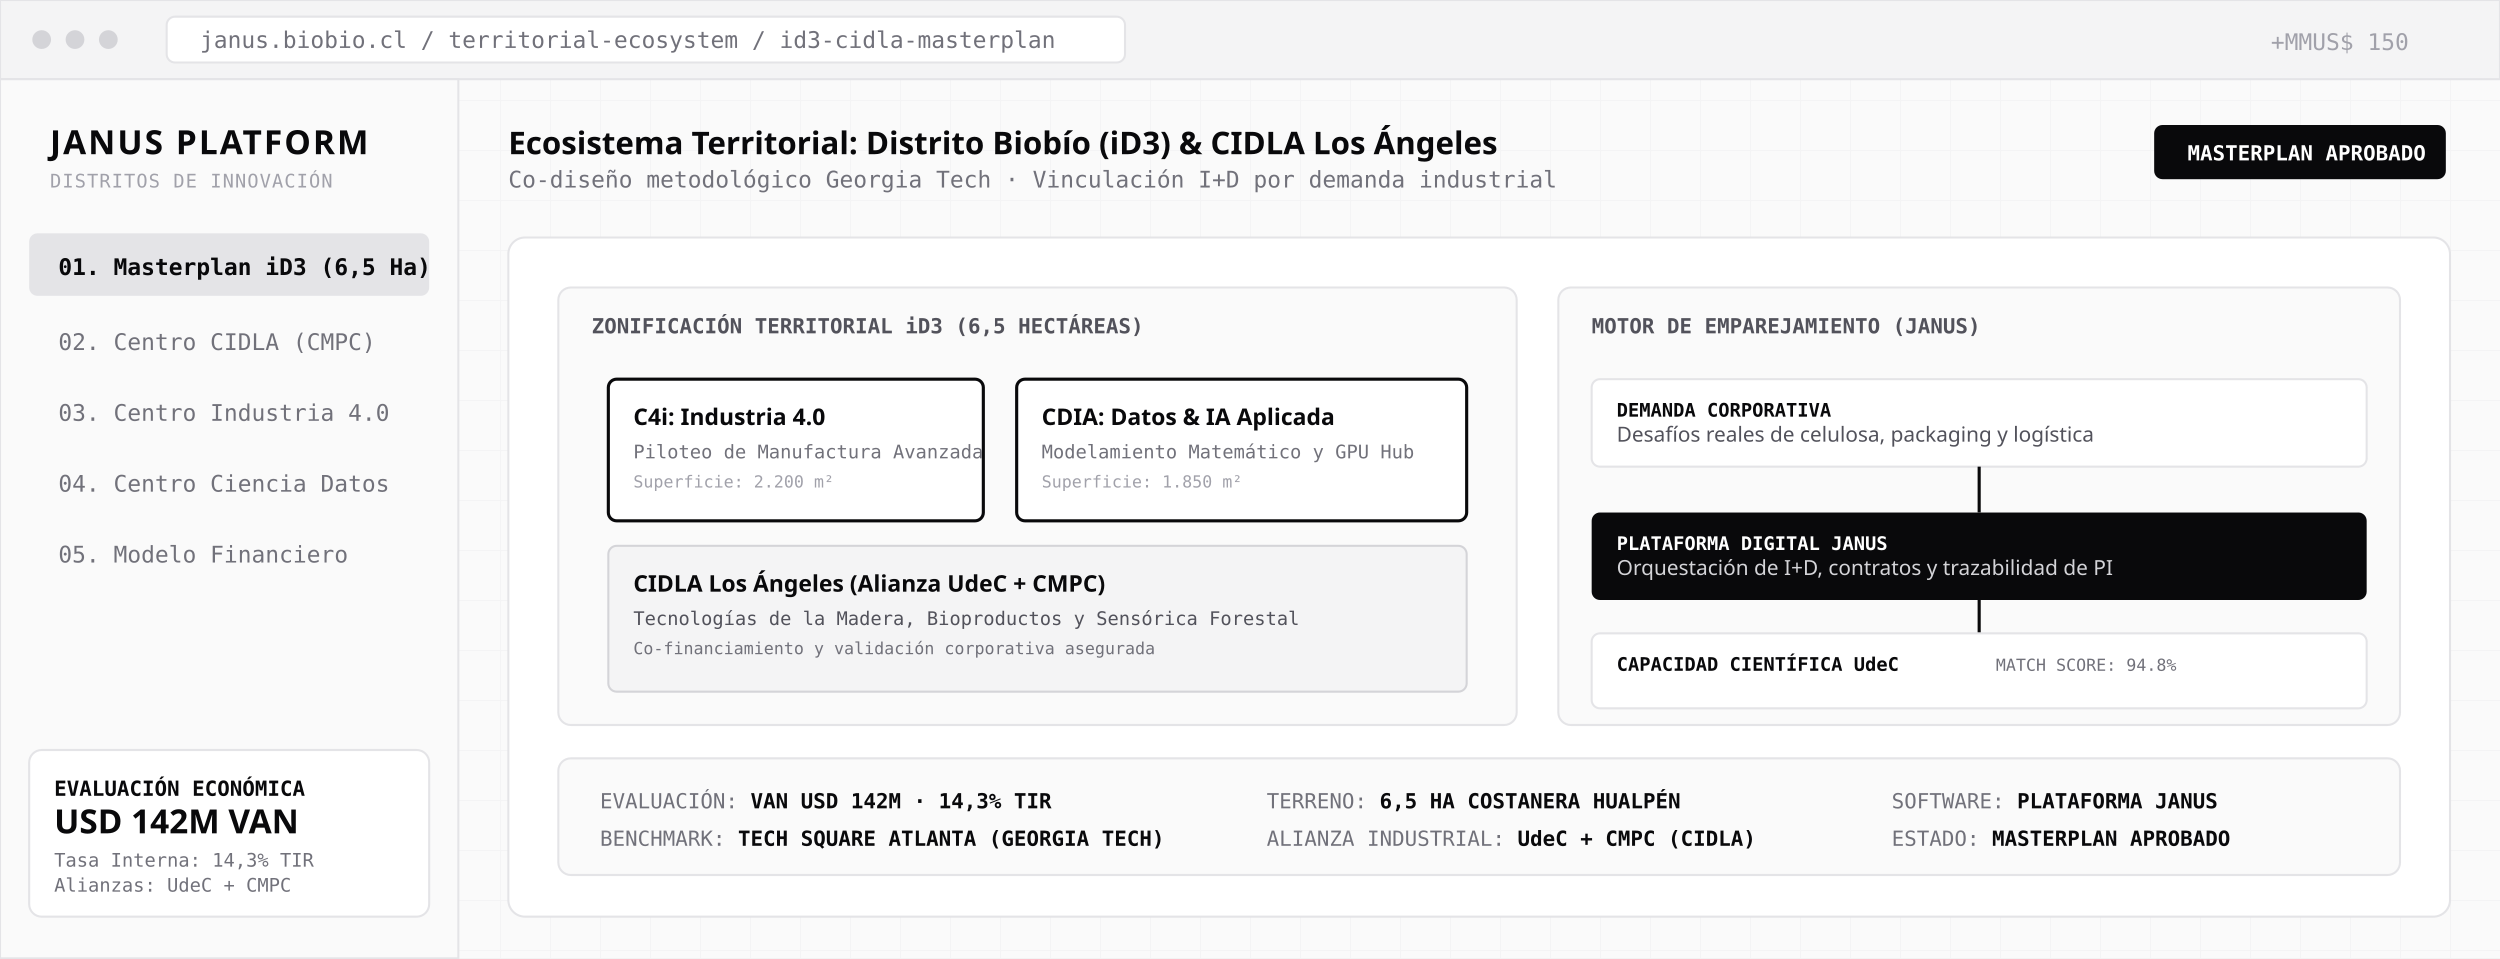
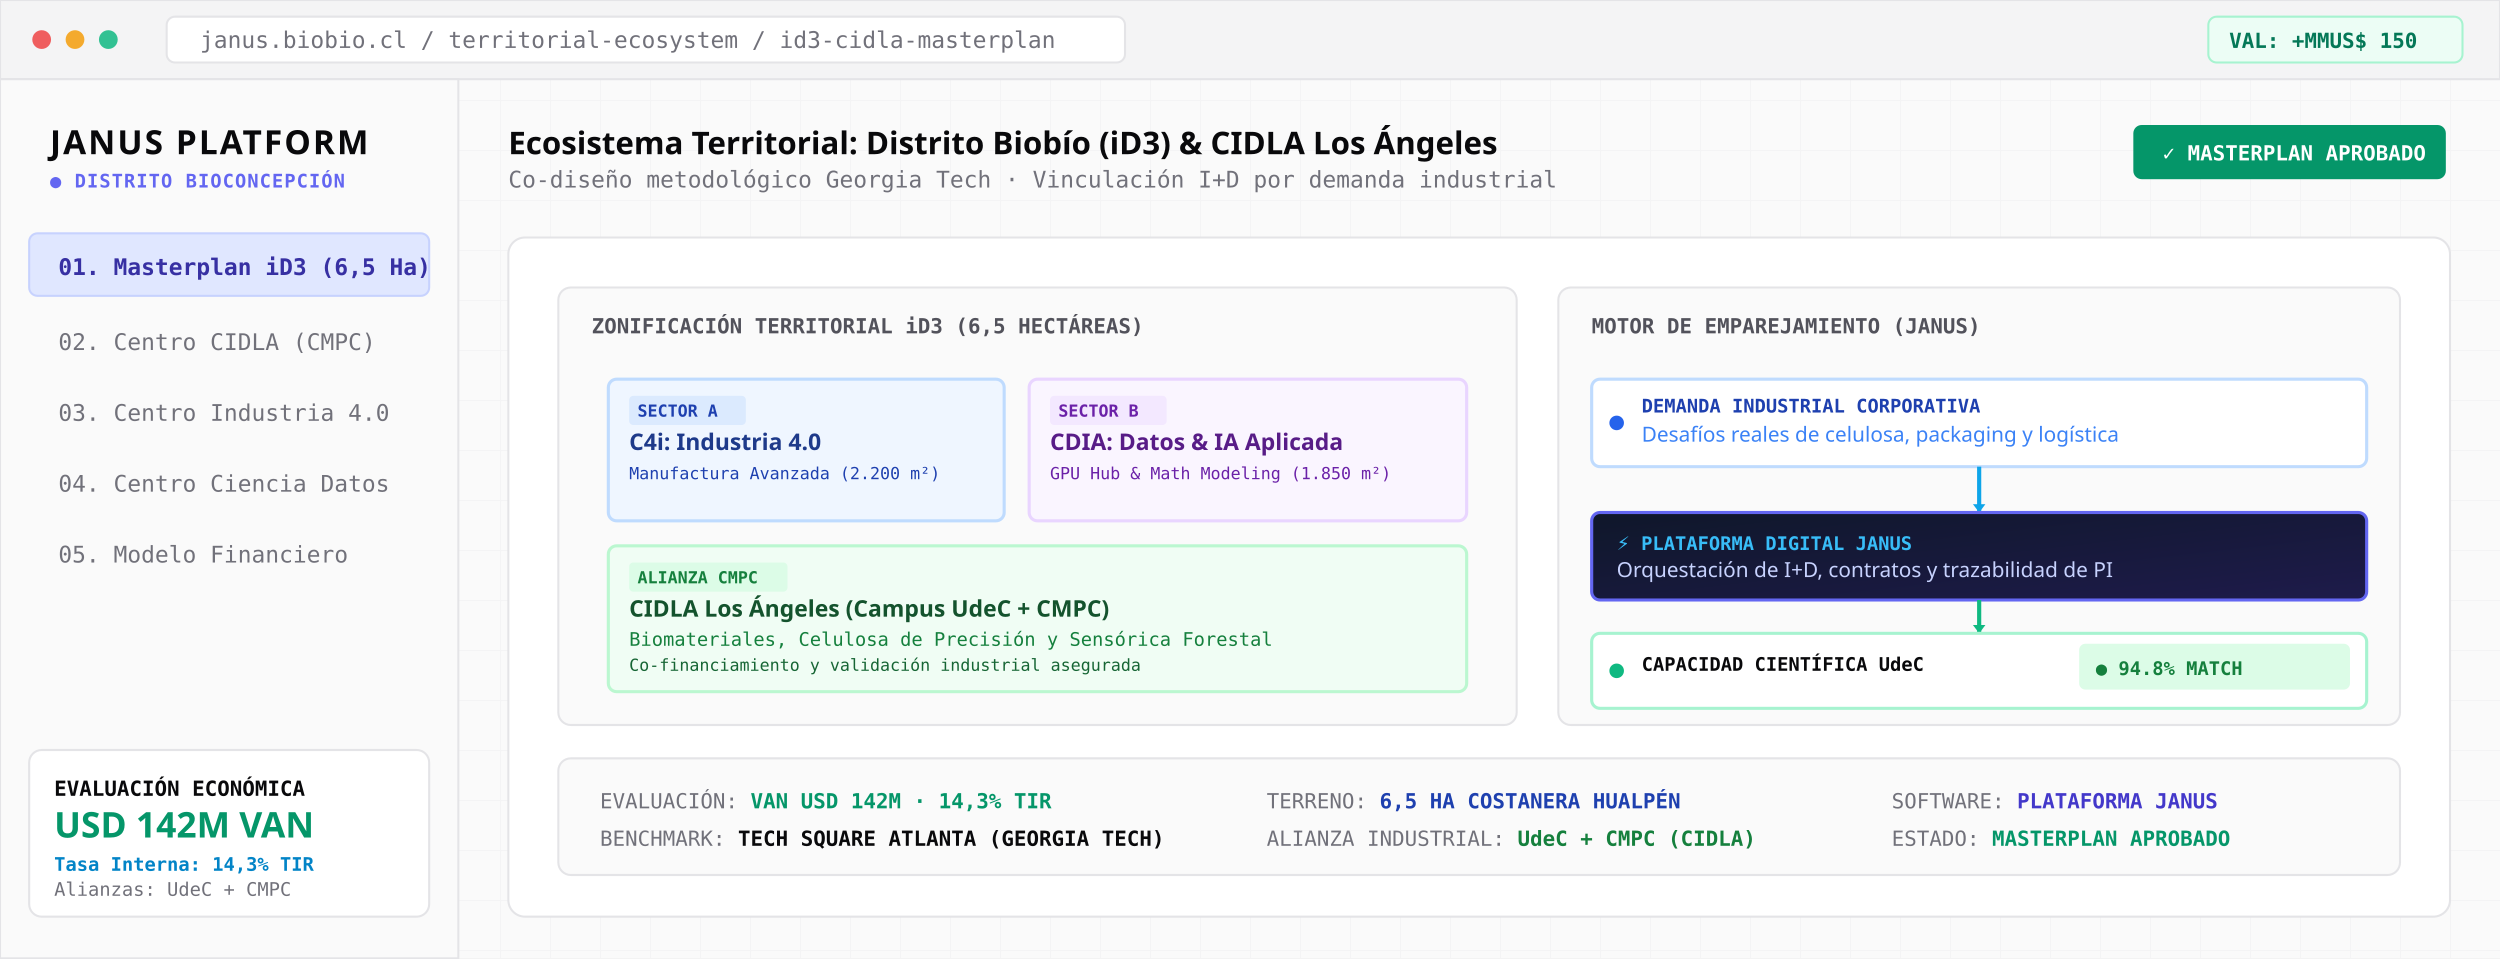
<svg xmlns="http://www.w3.org/2000/svg" viewBox="0 0 1200 460" width="100%" height="100%" style="background:#ffffff; font-family:'IBM Plex Sans', -apple-system, sans-serif;">
  <defs>
    <pattern id="grid-janus" width="24" height="24" patternUnits="userSpaceOnUse">
      <path d="M 24 0 L 0 0 0 24" fill="none" stroke="#f4f4f5" stroke-width="1" />
    </pattern>
+     <linearGradient id="grad-janus-platform" x1="0%" y1="0%" x2="100%" y2="100%">
+       <stop offset="0%" stop-color="#0f172a" />
+       <stop offset="100%" stop-color="#1e1b4b" />
+     </linearGradient>
  </defs>
  <rect width="1200" height="460" fill="#fafafa" />
  <rect width="1200" height="460" fill="url(#grid-janus)" />
  <rect x="0" y="0" width="1200" height="38" fill="#f4f4f5" stroke="#e4e4e7" stroke-width="1" />
-   <circle cx="20" cy="19" r="4.5" fill="#d4d4d8" />
-   <circle cx="36" cy="19" r="4.5" fill="#d4d4d8" />
-   <circle cx="52" cy="19" r="4.5" fill="#d4d4d8" />
+   <circle cx="20" cy="19" r="4.5" fill="#ef4444" opacity="0.85" />
+   <circle cx="36" cy="19" r="4.5" fill="#f59e0b" opacity="0.85" />
+   <circle cx="52" cy="19" r="4.5" fill="#10b981" opacity="0.85" />
  <rect x="80" y="8" width="460" height="22" rx="4" fill="#ffffff" stroke="#e4e4e7" stroke-width="1" />
  <text x="96" y="23" font-family="'JetBrains Mono', monospace" font-size="11" fill="#71717a">janus.biobio.cl / territorial-ecosystem / id3-cidla-masterplan</text>
-   <text x="1090" y="24" font-family="'JetBrains Mono', monospace" font-size="11" fill="#a1a1aa">+MMUS$ 150</text>
+   <rect x="1060" y="8" width="122" height="22" rx="4" fill="#ecfdf5" stroke="#a7f3d0" stroke-width="1" />
+   <text x="1070" y="23" font-family="'JetBrains Mono', monospace" font-size="10" font-weight="600" fill="#047857">VAL: +MMUS$ 150</text>
  <rect x="0" y="38" width="220" height="422" fill="#fafafa" stroke="#e4e4e7" stroke-width="1" />
  <text x="24" y="74" font-family="'IBM Plex Sans', sans-serif" font-size="16" font-weight="700" letter-spacing="1" fill="#09090b">JANUS PLATFORM</text>
-   <text x="24" y="90" font-family="'JetBrains Mono', monospace" font-size="9" fill="#a1a1aa" letter-spacing="0.5">DISTRITOS DE INNOVACIÓN</text>
-   <rect x="14" y="112" width="192" height="30" rx="4" fill="#e4e4e7" />
-   <text x="28" y="132" font-family="'JetBrains Mono', monospace" font-size="11" font-weight="600" fill="#09090b">01. Masterplan iD3 (6,5 Ha)</text>
+   <text x="24" y="90" font-family="'JetBrains Mono', monospace" font-size="9" fill="#6366f1" font-weight="600" letter-spacing="0.5">● DISTRITO BIOCONCEPCIÓN</text>
+   <rect x="14" y="112" width="192" height="30" rx="4" fill="#e0e7ff" stroke="#c7d2fe" stroke-width="1" />
+   <text x="28" y="132" font-family="'JetBrains Mono', monospace" font-size="11" font-weight="600" fill="#3730a3">01. Masterplan iD3 (6,5 Ha)</text>
  <text x="28" y="168" font-family="'JetBrains Mono', monospace" font-size="11" fill="#71717a">02. Centro CIDLA (CMPC)</text>
  <text x="28" y="202" font-family="'JetBrains Mono', monospace" font-size="11" fill="#71717a">03. Centro Industria 4.0</text>
  <text x="28" y="236" font-family="'JetBrains Mono', monospace" font-size="11" fill="#71717a">04. Centro Ciencia Datos</text>
  <text x="28" y="270" font-family="'JetBrains Mono', monospace" font-size="11" fill="#71717a">05. Modelo Financiero</text>
  <rect x="14" y="360" width="192" height="80" rx="6" fill="#ffffff" stroke="#e4e4e7" stroke-width="1" />
  <text x="26" y="382" font-family="'JetBrains Mono', monospace" font-size="10" font-weight="600" fill="#09090b">EVALUACIÓN ECONÓMICA</text>
-   <text x="26" y="400" font-family="'IBM Plex Sans', sans-serif" font-size="16" font-weight="700" fill="#09090b">USD 142M VAN</text>
-   <text x="26" y="416" font-family="'JetBrains Mono', monospace" font-size="9" fill="#71717a">Tasa Interna: 14,3% TIR</text>
-   <text x="26" y="428" font-family="'JetBrains Mono', monospace" font-size="9" fill="#71717a">Alianzas: UdeC + CMPC</text>
+   <text x="26" y="402" font-family="'IBM Plex Sans', sans-serif" font-size="17" font-weight="700" fill="#059669">USD 142M VAN</text>
+   <text x="26" y="418" font-family="'JetBrains Mono', monospace" font-size="9" fill="#0284c7" font-weight="600">Tasa Interna: 14,3% TIR</text>
+   <text x="26" y="430" font-family="'JetBrains Mono', monospace" font-size="9" fill="#71717a">Alianzas: UdeC + CMPC</text>
  <g transform="translate(244, 56)">
    <text x="0" y="18" font-family="'IBM Plex Sans', sans-serif" font-size="15" font-weight="600" fill="#09090b">Ecosistema Territorial: Distrito Biobío (iD3) &amp; CIDLA Los Ángeles</text>
    <text x="0" y="34" font-family="'JetBrains Mono', monospace" font-size="11" fill="#71717a">Co-diseño metodológico Georgia Tech · Vinculación I+D por demanda industrial</text>
-     <rect x="790" y="4" width="140" height="26" rx="4" fill="#09090b" />
-     <text x="806" y="21" font-family="'JetBrains Mono', monospace" font-size="10" font-weight="600" fill="#ffffff">MASTERPLAN APROBADO</text>
+     <rect x="780" y="4" width="150" height="26" rx="4" fill="#059669" />
+     <text x="794" y="21" font-family="'JetBrains Mono', monospace" font-size="10" font-weight="600" fill="#ffffff">✓ MASTERPLAN APROBADO</text>
  </g>
  <g transform="translate(244, 114)">
    <rect x="0" y="0" width="932" height="326" rx="8" fill="#ffffff" stroke="#e4e4e7" stroke-width="1" />
    <g transform="translate(24, 24)">
      <rect x="0" y="0" width="460" height="210" rx="6" fill="#fafafa" stroke="#e4e4e7" stroke-width="1" />
      <text x="16" y="22" font-family="'JetBrains Mono', monospace" font-size="10" font-weight="600" fill="#52525b">ZONIFICACIÓN TERRITORIAL iD3 (6,5 HECTÁREAS)</text>
-       <rect x="24" y="44" width="180" height="68" rx="4" fill="#ffffff" stroke="#09090b" stroke-width="1.5" />
-       <text x="36" y="66" font-family="'IBM Plex Sans', sans-serif" font-size="11" font-weight="700" fill="#09090b">C4i: Industria 4.0</text>
-       <text x="36" y="82" font-family="'JetBrains Mono', monospace" font-size="9" fill="#71717a">Piloteo de Manufactura Avanzada</text>
-       <text x="36" y="96" font-family="'JetBrains Mono', monospace" font-size="8" fill="#a1a1aa">Superficie: 2.200 m²</text>
-       <rect x="220" y="44" width="216" height="68" rx="4" fill="#ffffff" stroke="#09090b" stroke-width="1.5" />
-       <text x="232" y="66" font-family="'IBM Plex Sans', sans-serif" font-size="11" font-weight="700" fill="#09090b">CDIA: Datos &amp; IA Aplicada</text>
-       <text x="232" y="82" font-family="'JetBrains Mono', monospace" font-size="9" fill="#71717a">Modelamiento Matemático y GPU Hub</text>
-       <text x="232" y="96" font-family="'JetBrains Mono', monospace" font-size="8" fill="#a1a1aa">Superficie: 1.850 m²</text>
-       <rect x="24" y="124" width="412" height="70" rx="4" fill="#f4f4f5" stroke="#d4d4d8" stroke-width="1" />
-       <text x="36" y="146" font-family="'IBM Plex Sans', sans-serif" font-size="11" font-weight="700" fill="#09090b">CIDLA Los Ángeles (Alianza UdeC + CMPC)</text>
-       <text x="36" y="162" font-family="'JetBrains Mono', monospace" font-size="9" fill="#52525b">Tecnologías de la Madera, Bioproductos y Sensórica Forestal</text>
-       <text x="36" y="176" font-family="'JetBrains Mono', monospace" font-size="8" fill="#71717a">Co-financiamiento y validación corporativa asegurada</text>
+       <rect x="24" y="44" width="190" height="68" rx="4" fill="#eff6ff" stroke="#bfdbfe" stroke-width="1.5" />
+       <rect x="34" y="52" width="56" height="14" rx="2" fill="#dbeafe" />
+       <text x="38" y="62" font-family="'JetBrains Mono', monospace" font-size="8" font-weight="700" fill="#1e40af">SECTOR A</text>
+       <text x="34" y="78" font-family="'IBM Plex Sans', sans-serif" font-size="11" font-weight="700" fill="#1e3a8a">C4i: Industria 4.0</text>
+       <text x="34" y="92" font-family="'JetBrains Mono', monospace" font-size="8" fill="#1e40af">Manufactura Avanzada (2.200 m²)</text>
+       <rect x="226" y="44" width="210" height="68" rx="4" fill="#faf5ff" stroke="#e9d5ff" stroke-width="1.5" />
+       <rect x="236" y="52" width="56" height="14" rx="2" fill="#f3e8ff" />
+       <text x="240" y="62" font-family="'JetBrains Mono', monospace" font-size="8" font-weight="700" fill="#6b21a8">SECTOR B</text>
+       <text x="236" y="78" font-family="'IBM Plex Sans', sans-serif" font-size="11" font-weight="700" fill="#581c87">CDIA: Datos &amp; IA Aplicada</text>
+       <text x="236" y="92" font-family="'JetBrains Mono', monospace" font-size="8" fill="#6b21a8">GPU Hub &amp; Math Modeling (1.850 m²)</text>
+       <rect x="24" y="124" width="412" height="70" rx="4" fill="#f0fdf4" stroke="#bbf7d0" stroke-width="1.5" />
+       <rect x="34" y="132" width="76" height="14" rx="2" fill="#dcfce7" />
+       <text x="38" y="142" font-family="'JetBrains Mono', monospace" font-size="8" font-weight="700" fill="#15803d">ALIANZA CMPC</text>
+       <text x="34" y="158" font-family="'IBM Plex Sans', sans-serif" font-size="11" font-weight="700" fill="#14532d">CIDLA Los Ángeles (Campus UdeC + CMPC)</text>
+       <text x="34" y="172" font-family="'JetBrains Mono', monospace" font-size="9" fill="#15803d">Biomateriales, Celulosa de Precisión y Sensórica Forestal</text>
+       <text x="34" y="184" font-family="'JetBrains Mono', monospace" font-size="8" fill="#166534">Co-financiamiento y validación industrial asegurada</text>
    </g>
    <g transform="translate(504, 24)">
      <rect x="0" y="0" width="404" height="210" rx="6" fill="#fafafa" stroke="#e4e4e7" stroke-width="1" />
      <text x="16" y="22" font-family="'JetBrains Mono', monospace" font-size="10" font-weight="600" fill="#52525b">MOTOR DE EMPAREJAMIENTO (JANUS)</text>
-       <rect x="16" y="44" width="372" height="42" rx="4" fill="#ffffff" stroke="#e4e4e7" stroke-width="1" />
-       <text x="28" y="62" font-family="'JetBrains Mono', monospace" font-size="9" font-weight="600" fill="#09090b">DEMANDA CORPORATIVA</text>
-       <text x="28" y="74" font-family="'IBM Plex Sans', sans-serif" font-size="10" fill="#52525b">Desafíos reales de celulosa, packaging y logística</text>
-       <line x1="202" y1="86" x2="202" y2="108" stroke="#09090b" stroke-width="1.5" />
-       <rect x="16" y="108" width="372" height="42" rx="4" fill="#09090b" />
-       <text x="28" y="126" font-family="'JetBrains Mono', monospace" font-size="9" font-weight="600" fill="#ffffff">PLATAFORMA DIGITAL JANUS</text>
-       <text x="28" y="138" font-family="'IBM Plex Sans', sans-serif" font-size="10" fill="#d4d4d8">Orquestación de I+D, contratos y trazabilidad de PI</text>
-       <line x1="202" y1="150" x2="202" y2="166" stroke="#09090b" stroke-width="1.5" />
-       <rect x="16" y="166" width="372" height="36" rx="4" fill="#ffffff" stroke="#e4e4e7" stroke-width="1" />
-       <text x="28" y="184" font-family="'JetBrains Mono', monospace" font-size="9" font-weight="600" fill="#09090b">CAPACIDAD CIENTÍFICA UdeC</text>
-       <text x="210" y="184" font-family="'JetBrains Mono', monospace" font-size="8" fill="#71717a">MATCH SCORE: 94.8%</text>
+       <rect x="16" y="44" width="372" height="42" rx="4" fill="#ffffff" stroke="#bfdbfe" stroke-width="1.5" />
+       <circle cx="28" cy="65" r="3.5" fill="#2563eb" />
+       <text x="40" y="60" font-family="'JetBrains Mono', monospace" font-size="9" font-weight="700" fill="#1e40af">DEMANDA INDUSTRIAL CORPORATIVA</text>
+       <text x="40" y="74" font-family="'IBM Plex Sans', sans-serif" font-size="10" fill="#3b82f6">Desafíos reales de celulosa, packaging y logística</text>
+       <line x1="202" y1="86" x2="202" y2="108" stroke="#0ea5e9" stroke-width="2" />
+       <polygon points="199,104 205,104 202,108" fill="#0ea5e9" />
+       <rect x="16" y="108" width="372" height="42" rx="4" fill="url(#grad-janus-platform)" stroke="#6366f1" stroke-width="1.5" />
+       <text x="28" y="126" font-family="'JetBrains Mono', monospace" font-size="9" font-weight="700" fill="#38bdf8">⚡ PLATAFORMA DIGITAL JANUS</text>
+       <text x="28" y="139" font-family="'IBM Plex Sans', sans-serif" font-size="10" fill="#c7d2fe">Orquestación de I+D, contratos y trazabilidad de PI</text>
+       <line x1="202" y1="150" x2="202" y2="166" stroke="#10b981" stroke-width="2" />
+       <polygon points="199,162 205,162 202,166" fill="#10b981" />
+       <rect x="16" y="166" width="372" height="36" rx="4" fill="#ffffff" stroke="#a7f3d0" stroke-width="1.5" />
+       <circle cx="28" cy="184" r="3.5" fill="#10b981" />
+       <text x="40" y="184" font-family="'JetBrains Mono', monospace" font-size="9" font-weight="600" fill="#09090b">CAPACIDAD CIENTÍFICA UdeC</text>
+       <rect x="250" y="171" width="130" height="22" rx="3" fill="#dcfce7" />
+       <text x="258" y="186" font-family="'JetBrains Mono', monospace" font-size="9" font-weight="700" fill="#15803d">● 94.8% MATCH</text>
    </g>
    <g transform="translate(24, 250)">
      <rect x="0" y="0" width="884" height="56" rx="6" fill="#fafafa" stroke="#e4e4e7" stroke-width="1" />
-       <text x="20" y="24" font-family="'JetBrains Mono', monospace" font-size="10" fill="#71717a">EVALUACIÓN: <tspan fill="#09090b" font-weight="600">VAN USD 142M · 14,3% TIR</tspan>
+       <text x="20" y="24" font-family="'JetBrains Mono', monospace" font-size="10" fill="#71717a">EVALUACIÓN: <tspan fill="#059669" font-weight="700">VAN USD 142M · 14,3% TIR</tspan>
      </text>
      <text x="20" y="42" font-family="'JetBrains Mono', monospace" font-size="10" fill="#71717a">BENCHMARK: <tspan fill="#09090b" font-weight="600">TECH SQUARE ATLANTA (GEORGIA TECH)</tspan>
      </text>
-       <text x="340" y="24" font-family="'JetBrains Mono', monospace" font-size="10" fill="#71717a">TERRENO: <tspan fill="#09090b" font-weight="600">6,5 HA COSTANERA HUALPÉN</tspan>
+       <text x="340" y="24" font-family="'JetBrains Mono', monospace" font-size="10" fill="#71717a">TERRENO: <tspan fill="#1e40af" font-weight="600">6,5 HA COSTANERA HUALPÉN</tspan>
      </text>
-       <text x="340" y="42" font-family="'JetBrains Mono', monospace" font-size="10" fill="#71717a">ALIANZA INDUSTRIAL: <tspan fill="#09090b" font-weight="600">UdeC + CMPC (CIDLA)</tspan>
+       <text x="340" y="42" font-family="'JetBrains Mono', monospace" font-size="10" fill="#71717a">ALIANZA INDUSTRIAL: <tspan fill="#15803d" font-weight="600">UdeC + CMPC (CIDLA)</tspan>
      </text>
-       <text x="640" y="24" font-family="'JetBrains Mono', monospace" font-size="10" fill="#71717a">SOFTWARE: <tspan fill="#09090b" font-weight="600">PLATAFORMA JANUS</tspan>
+       <text x="640" y="24" font-family="'JetBrains Mono', monospace" font-size="10" fill="#71717a">SOFTWARE: <tspan fill="#4338ca" font-weight="600">PLATAFORMA JANUS</tspan>
      </text>
-       <text x="640" y="42" font-family="'JetBrains Mono', monospace" font-size="10" fill="#71717a">ESTADO: <tspan fill="#09090b" font-weight="600">MASTERPLAN APROBADO</tspan>
+       <text x="640" y="42" font-family="'JetBrains Mono', monospace" font-size="10" fill="#71717a">ESTADO: <tspan fill="#059669" font-weight="600">MASTERPLAN APROBADO</tspan>
      </text>
    </g>
  </g>
</svg>
